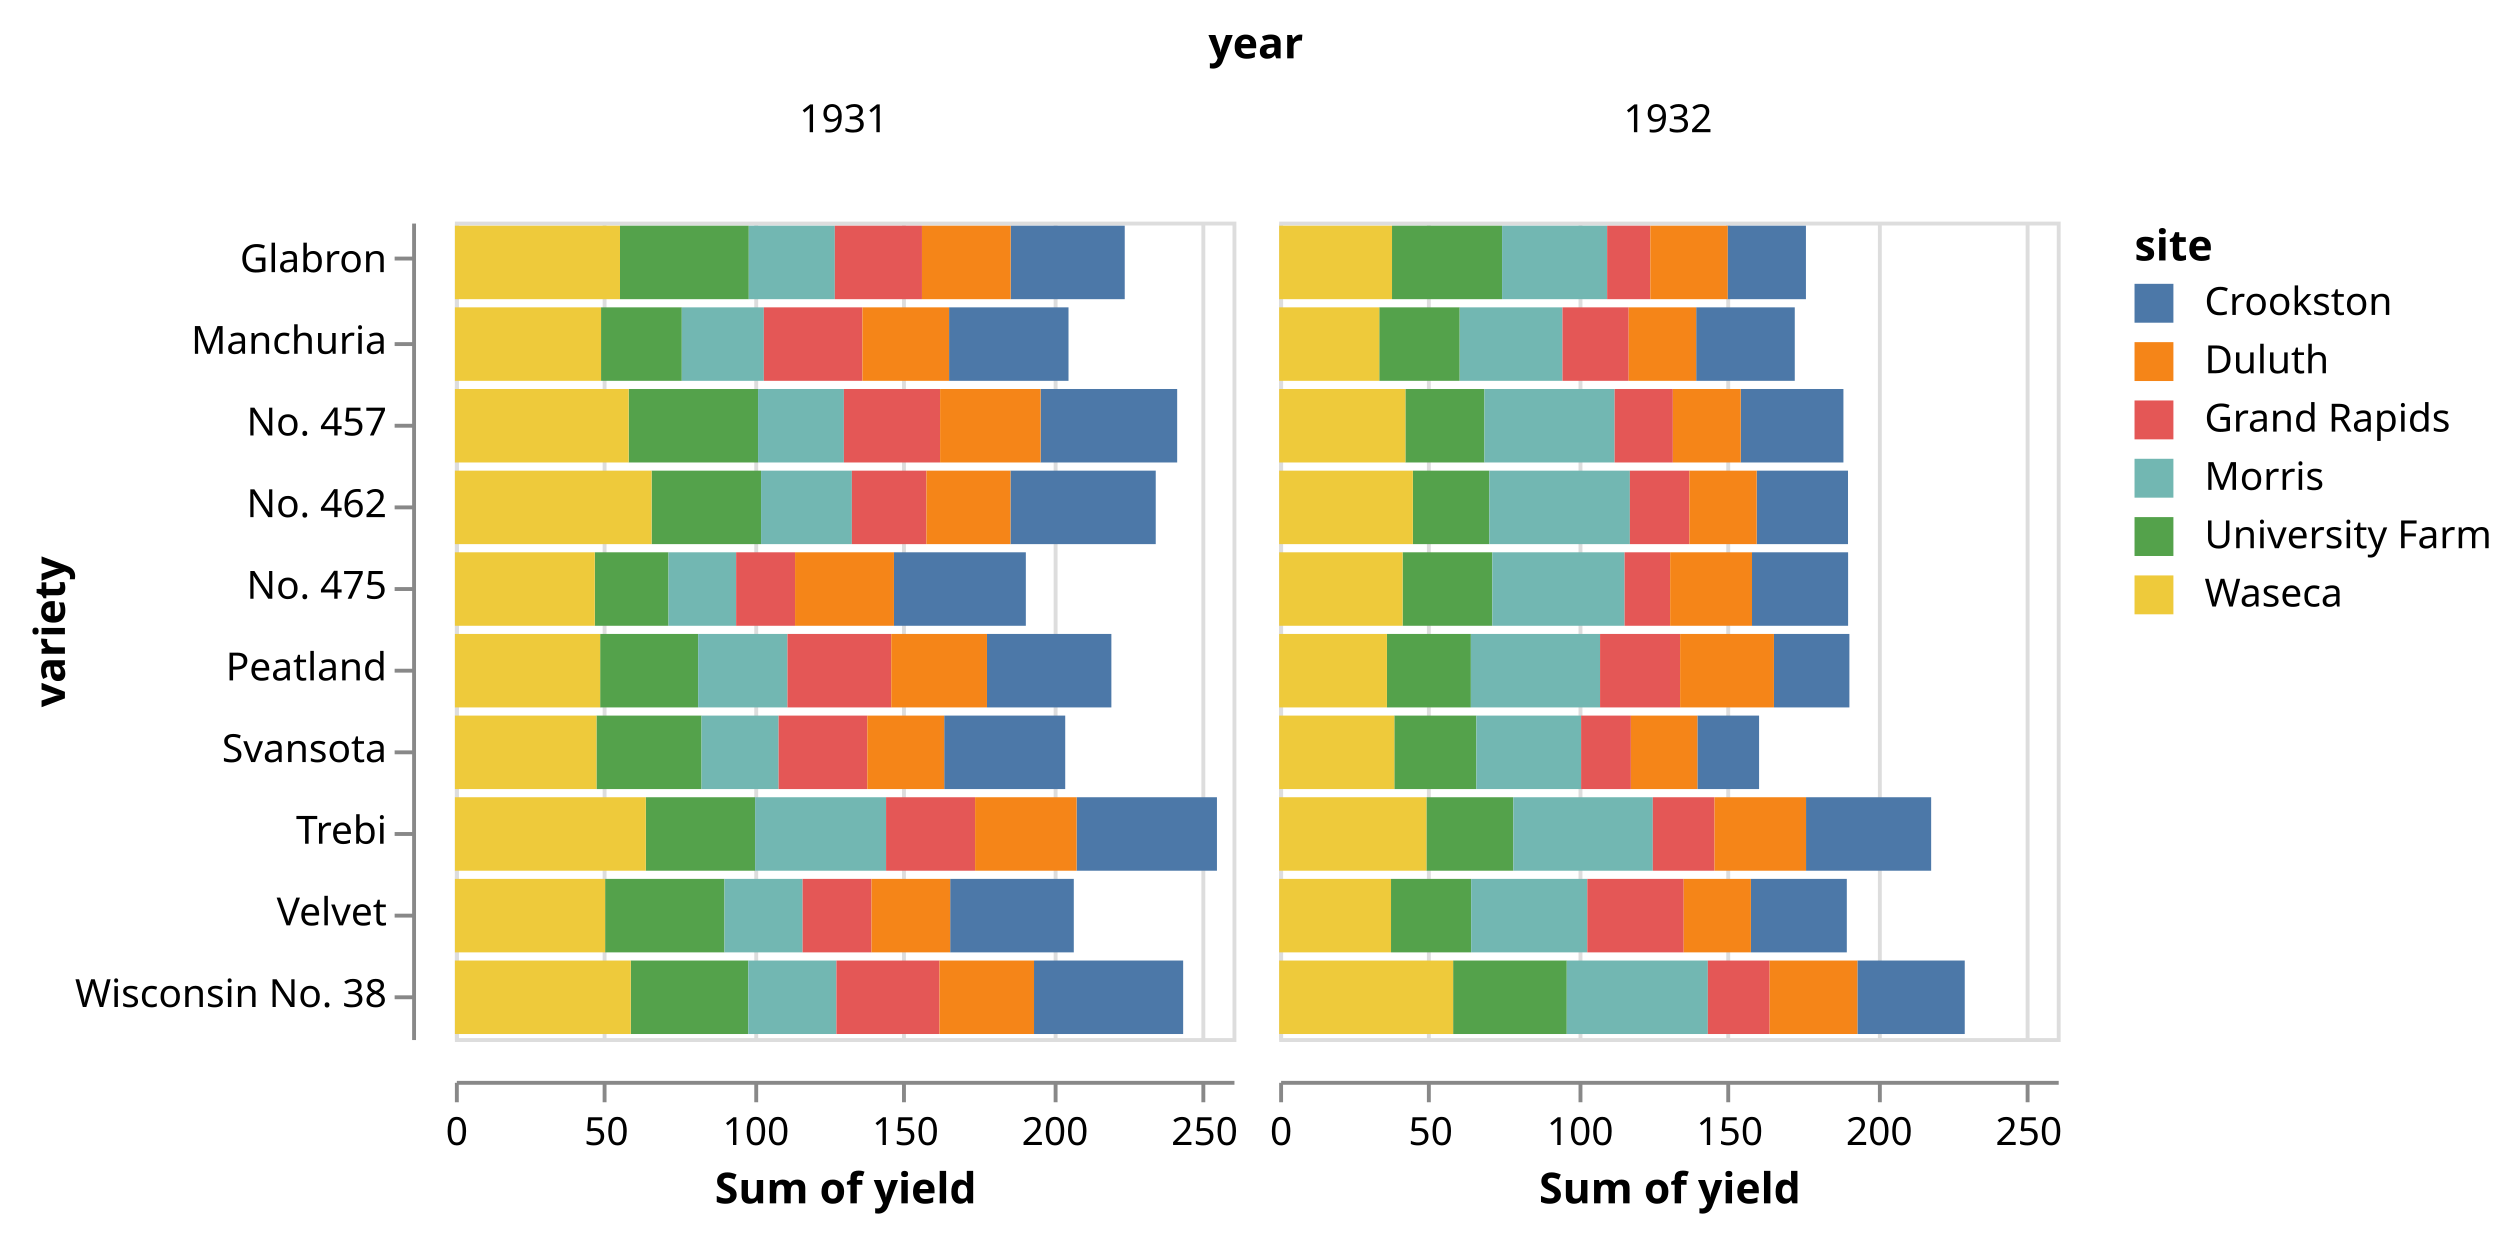
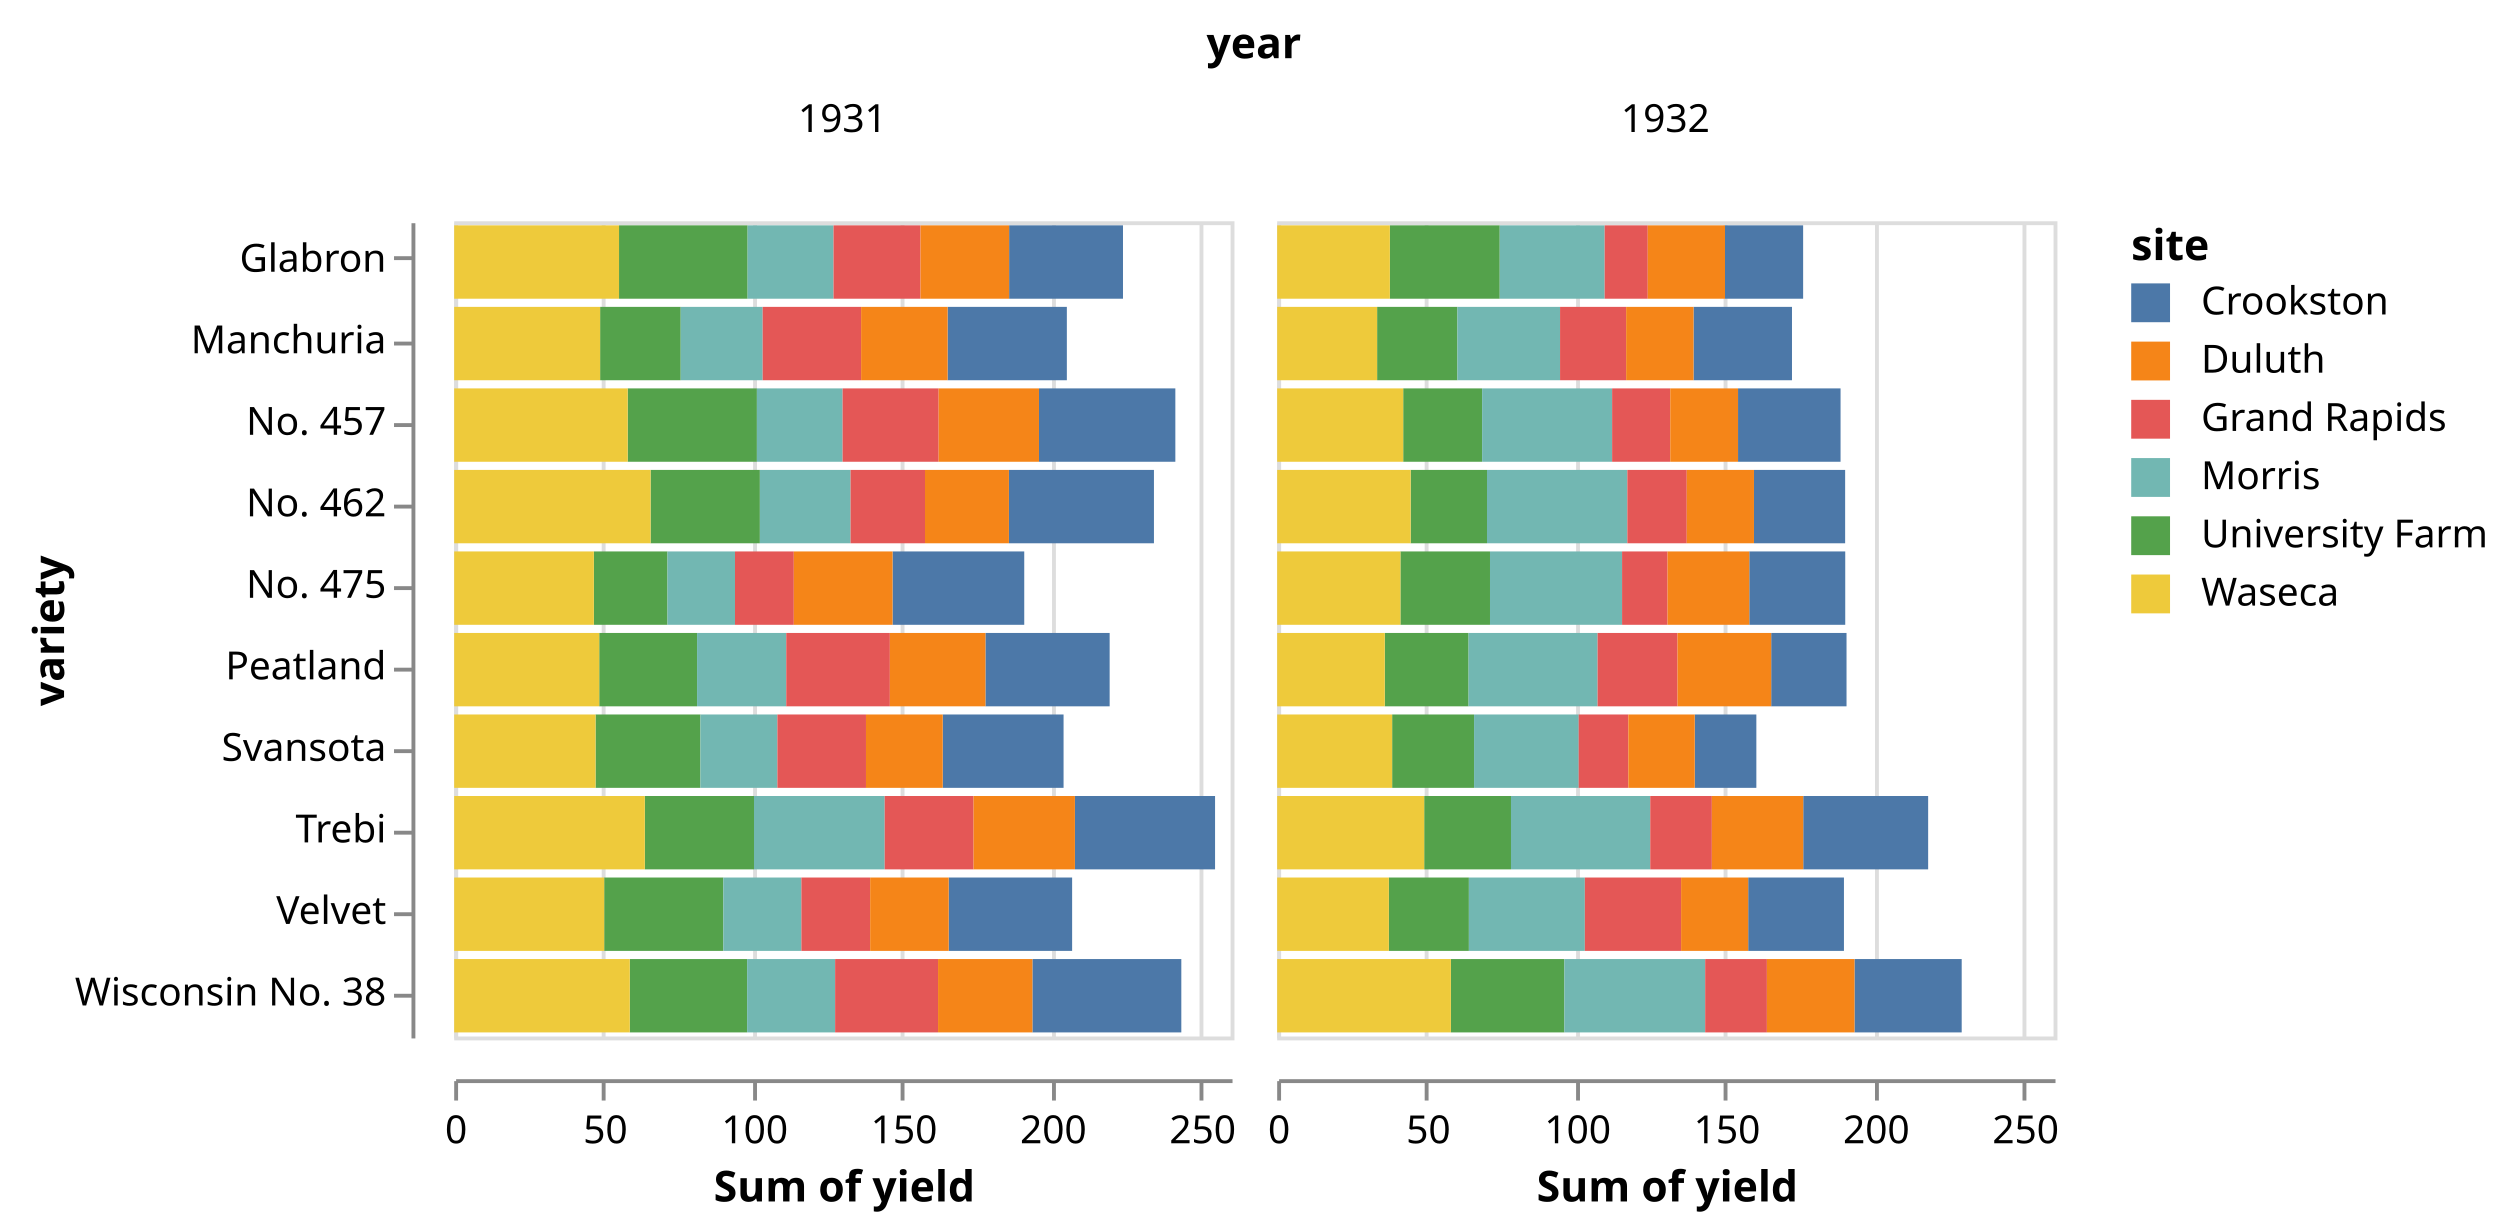
- <svg xmlns="http://www.w3.org/2000/svg" class="marks" width="643" height="317" viewBox="0 0 643 317" version="1.1">
+ <svg xmlns="http://www.w3.org/2000/svg" class="marks" width="644" height="317" viewBox="0 0 644 317" version="1.1">
  <g transform="translate(117,57)">
    <g class="mark-group role-frame root">
      <g transform="translate(0,0)">
        <path class="background" d="M0,0h0v0h0Z" style="fill: none;" />
        <g>
          <g class="mark-group role-column-title column_title">
            <g transform="translate(206,-42)">
              <path class="background" d="M0,0h0v0h0Z" style="fill: none;" />
              <g>
                <g class="mark-text role-column-title-text">
                  <text text-anchor="middle" transform="translate(0,0)" style="font: bold 11px sans-serif; fill: #000;">year</text>
                </g>
              </g>
            </g>
          </g>
          <g class="mark-group role-row-header row_header">
            <g transform="translate(-11,0)">
              <path class="background" d="M0,0h0v210h0Z" style="fill: none;" />
              <g>
                <g class="mark-group role-axis">
                  <g transform="translate(0.5,0.5)">
                    <path class="background" d="M0,0h0v0h0Z" style="pointer-events: none; fill: none;" />
                    <g>
                      <g class="mark-rule role-axis-tick" style="pointer-events: none;">
                        <line transform="translate(0,9)" x2="-5" y2="0" style="fill: none; stroke: #888; stroke-width: 1; opacity: 1;" />
                        <line transform="translate(0,31)" x2="-5" y2="0" style="fill: none; stroke: #888; stroke-width: 1; opacity: 1;" />
                        <line transform="translate(0,52)" x2="-5" y2="0" style="fill: none; stroke: #888; stroke-width: 1; opacity: 1;" />
                        <line transform="translate(0,73)" x2="-5" y2="0" style="fill: none; stroke: #888; stroke-width: 1; opacity: 1;" />
                        <line transform="translate(0,94)" x2="-5" y2="0" style="fill: none; stroke: #888; stroke-width: 1; opacity: 1;" />
                        <line transform="translate(0,115)" x2="-5" y2="0" style="fill: none; stroke: #888; stroke-width: 1; opacity: 1;" />
                        <line transform="translate(0,136)" x2="-5" y2="0" style="fill: none; stroke: #888; stroke-width: 1; opacity: 1;" />
                        <line transform="translate(0,157)" x2="-5" y2="0" style="fill: none; stroke: #888; stroke-width: 1; opacity: 1;" />
                        <line transform="translate(0,178)" x2="-5" y2="0" style="fill: none; stroke: #888; stroke-width: 1; opacity: 1;" />
                        <line transform="translate(0,199)" x2="-5" y2="0" style="fill: none; stroke: #888; stroke-width: 1; opacity: 1;" />
                      </g>
                      <g class="mark-text role-axis-label" style="pointer-events: none;">
                        <text text-anchor="end" transform="translate(-7,12.5)" style="font: 10px sans-serif; fill: #000; opacity: 1;">Glabron</text>
                        <text text-anchor="end" transform="translate(-7,33.5)" style="font: 10px sans-serif; fill: #000; opacity: 1;">Manchuria</text>
                        <text text-anchor="end" transform="translate(-7,54.5)" style="font: 10px sans-serif; fill: #000; opacity: 1;">No. 457</text>
                        <text text-anchor="end" transform="translate(-7,75.5)" style="font: 10px sans-serif; fill: #000; opacity: 1;">No. 462</text>
                        <text text-anchor="end" transform="translate(-7,96.5)" style="font: 10px sans-serif; fill: #000; opacity: 1;">No. 475</text>
                        <text text-anchor="end" transform="translate(-7,117.5)" style="font: 10px sans-serif; fill: #000; opacity: 1;">Peatland</text>
                        <text text-anchor="end" transform="translate(-7,138.5)" style="font: 10px sans-serif; fill: #000; opacity: 1;">Svansota</text>
                        <text text-anchor="end" transform="translate(-7,159.5)" style="font: 10px sans-serif; fill: #000; opacity: 1;">Trebi</text>
                        <text text-anchor="end" transform="translate(-7,180.5)" style="font: 10px sans-serif; fill: #000; opacity: 1;">Velvet</text>
                        <text text-anchor="end" transform="translate(-7,201.5)" style="font: 10px sans-serif; fill: #000; opacity: 1;">Wisconsin No. 38</text>
                      </g>
                      <g class="mark-rule role-axis-domain" style="pointer-events: none;">
                        <line transform="translate(0,0)" x2="0" y2="210" style="fill: none; stroke: #888; stroke-width: 1; opacity: 1;" />
                      </g>
                      <g class="mark-text role-axis-title" style="pointer-events: none;">
-                         <text text-anchor="middle" transform="translate(-87.80762,105) rotate(-90) translate(0,-2)" style="font: bold 11px sans-serif; fill: #000; opacity: 1;">variety</text>
+                         <text text-anchor="middle" transform="translate(-88,105) rotate(-90) translate(0,-2)" style="font: bold 11px sans-serif; fill: #000; opacity: 1;">variety</text>
                      </g>
                    </g>
                  </g>
                </g>
              </g>
            </g>
          </g>
          <g class="mark-group role-column-header column_header">
            <g transform="translate(0,-11)">
              <path class="background" d="M0,0h200v0h-200Z" style="fill: none;" />
              <g>
                <g class="mark-text role-title" style="pointer-events: none;">
                  <text text-anchor="middle" transform="translate(100,-12)" style="font: normal 10px sans-serif; fill: #000; opacity: 1;">1931</text>
                </g>
              </g>
            </g>
            <g transform="translate(212,-11)">
              <path class="background" d="M0,0h200v0h-200Z" style="fill: none;" />
              <g>
                <g class="mark-text role-title" style="pointer-events: none;">
                  <text text-anchor="middle" transform="translate(100,-12)" style="font: normal 10px sans-serif; fill: #000; opacity: 1;">1932</text>
                </g>
              </g>
            </g>
          </g>
          <g class="mark-group role-column-footer column_footer">
            <g transform="translate(0,221)">
              <path class="background" d="M0,0h200v0h-200Z" style="fill: none;" />
              <g>
                <g class="mark-group role-axis">
                  <g transform="translate(0.5,0.5)">
                    <path class="background" d="M0,0h0v0h0Z" style="pointer-events: none; fill: none;" />
                    <g>
                      <g class="mark-rule role-axis-tick" style="pointer-events: none;">
                        <line transform="translate(0,0)" x2="0" y2="5" style="fill: none; stroke: #888; stroke-width: 1; opacity: 1;" />
                        <line transform="translate(38,0)" x2="0" y2="5" style="fill: none; stroke: #888; stroke-width: 1; opacity: 1;" />
                        <line transform="translate(77,0)" x2="0" y2="5" style="fill: none; stroke: #888; stroke-width: 1; opacity: 1;" />
                        <line transform="translate(115,0)" x2="0" y2="5" style="fill: none; stroke: #888; stroke-width: 1; opacity: 1;" />
                        <line transform="translate(154,0)" x2="0" y2="5" style="fill: none; stroke: #888; stroke-width: 1; opacity: 1;" />
                        <line transform="translate(192,0)" x2="0" y2="5" style="fill: none; stroke: #888; stroke-width: 1; opacity: 1;" />
                      </g>
                      <g class="mark-text role-axis-label" style="pointer-events: none;">
                        <text text-anchor="middle" transform="translate(0,16)" style="font: 10px sans-serif; fill: #000; opacity: 1;">0</text>
                        <text text-anchor="middle" transform="translate(38.46154,16)" style="font: 10px sans-serif; fill: #000; opacity: 1;">50</text>
                        <text text-anchor="middle" transform="translate(76.92308,16)" style="font: 10px sans-serif; fill: #000; opacity: 1;">100</text>
                        <text text-anchor="middle" transform="translate(115.3846,16)" style="font: 10px sans-serif; fill: #000; opacity: 1;">150</text>
                        <text text-anchor="middle" transform="translate(153.8462,16)" style="font: 10px sans-serif; fill: #000; opacity: 1;">200</text>
                        <text text-anchor="middle" transform="translate(192.3077,16)" style="font: 10px sans-serif; fill: #000; opacity: 1;">250</text>
                      </g>
                      <g class="mark-rule role-axis-domain" style="pointer-events: none;">
                        <line transform="translate(0,0)" x2="200" y2="0" style="fill: none; stroke: #888; stroke-width: 1; opacity: 1;" />
                      </g>
                      <g class="mark-text role-axis-title" style="pointer-events: none;">
                        <text text-anchor="middle" transform="translate(100,31)" style="font: bold 11px sans-serif; fill: #000; opacity: 1;">Sum of yield</text>
                      </g>
                    </g>
                  </g>
                </g>
              </g>
            </g>
            <g transform="translate(212,221)">
              <path class="background" d="M0,0h200v0h-200Z" style="fill: none;" />
              <g>
                <g class="mark-group role-axis">
                  <g transform="translate(0.5,0.5)">
                    <path class="background" d="M0,0h0v0h0Z" style="pointer-events: none; fill: none;" />
                    <g>
                      <g class="mark-rule role-axis-tick" style="pointer-events: none;">
                        <line transform="translate(0,0)" x2="0" y2="5" style="fill: none; stroke: #888; stroke-width: 1; opacity: 1;" />
                        <line transform="translate(38,0)" x2="0" y2="5" style="fill: none; stroke: #888; stroke-width: 1; opacity: 1;" />
                        <line transform="translate(77,0)" x2="0" y2="5" style="fill: none; stroke: #888; stroke-width: 1; opacity: 1;" />
                        <line transform="translate(115,0)" x2="0" y2="5" style="fill: none; stroke: #888; stroke-width: 1; opacity: 1;" />
                        <line transform="translate(154,0)" x2="0" y2="5" style="fill: none; stroke: #888; stroke-width: 1; opacity: 1;" />
                        <line transform="translate(192,0)" x2="0" y2="5" style="fill: none; stroke: #888; stroke-width: 1; opacity: 1;" />
                      </g>
                      <g class="mark-text role-axis-label" style="pointer-events: none;">
                        <text text-anchor="middle" transform="translate(0,16)" style="font: 10px sans-serif; fill: #000; opacity: 1;">0</text>
                        <text text-anchor="middle" transform="translate(38.46154,16)" style="font: 10px sans-serif; fill: #000; opacity: 1;">50</text>
                        <text text-anchor="middle" transform="translate(76.92308,16)" style="font: 10px sans-serif; fill: #000; opacity: 1;">100</text>
                        <text text-anchor="middle" transform="translate(115.3846,16)" style="font: 10px sans-serif; fill: #000; opacity: 1;">150</text>
                        <text text-anchor="middle" transform="translate(153.8462,16)" style="font: 10px sans-serif; fill: #000; opacity: 1;">200</text>
                        <text text-anchor="middle" transform="translate(192.3077,16)" style="font: 10px sans-serif; fill: #000; opacity: 1;">250</text>
                      </g>
                      <g class="mark-rule role-axis-domain" style="pointer-events: none;">
                        <line transform="translate(0,0)" x2="200" y2="0" style="fill: none; stroke: #888; stroke-width: 1; opacity: 1;" />
                      </g>
                      <g class="mark-text role-axis-title" style="pointer-events: none;">
                        <text text-anchor="middle" transform="translate(100,31)" style="font: bold 11px sans-serif; fill: #000; opacity: 1;">Sum of yield</text>
                      </g>
                    </g>
                  </g>
                </g>
              </g>
            </g>
          </g>
          <g class="mark-group role-scope cell">
            <g transform="translate(0,0)">
              <path class="background" d="M0.5,0.5h200v210h-200Z" style="fill: transparent; stroke: #ddd;" />
              <g>
                <g class="mark-group role-axis">
                  <g transform="translate(0.5,210.5)">
                    <path class="background" d="M0,0h0v0h0Z" style="pointer-events: none; fill: none;" />
                    <g>
                      <g class="mark-rule role-axis-grid" style="pointer-events: none;">
                        <line transform="translate(0,0)" x2="0" y2="-210" style="fill: none; stroke: #ddd; stroke-width: 1; stroke-dasharray: ; opacity: 1;" />
                        <line transform="translate(38,0)" x2="0" y2="-210" style="fill: none; stroke: #ddd; stroke-width: 1; stroke-dasharray: ; opacity: 1;" />
                        <line transform="translate(77,0)" x2="0" y2="-210" style="fill: none; stroke: #ddd; stroke-width: 1; stroke-dasharray: ; opacity: 1;" />
                        <line transform="translate(115,0)" x2="0" y2="-210" style="fill: none; stroke: #ddd; stroke-width: 1; stroke-dasharray: ; opacity: 1;" />
                        <line transform="translate(154,0)" x2="0" y2="-210" style="fill: none; stroke: #ddd; stroke-width: 1; stroke-dasharray: ; opacity: 1;" />
                        <line transform="translate(192,0)" x2="0" y2="-210" style="fill: none; stroke: #ddd; stroke-width: 1; stroke-dasharray: ; opacity: 1;" />
                      </g>
                    </g>
                  </g>
                </g>
                <g class="mark-rect role-mark child_marks">
                  <path d="M37.59,22.05h20.769v18.9h-20.769Z" style="fill: #54a24b;" />
                  <path d="M0,22.05h37.59v18.9h-37.59Z" style="fill: #eeca3b;" />
                  <path d="M58.359,22.05h21.103v18.9h-21.103Z" style="fill: #72b7b2;" />
                  <path d="M127.103,22.05h30.718v18.9h-30.718Z" style="fill: #4c78a8;" />
                  <path d="M79.462,22.05h25.359v18.9h-25.359Z" style="fill: #e45756;" />
                  <path d="M104.821,22.05h22.282v18.9h-22.282Z" style="fill: #f58518;" />
                  <path d="M42.462,1.05h33.128v18.9h-33.128Z" style="fill: #54a24b;" />
                  <path d="M0,1.05h42.462v18.9h-42.462Z" style="fill: #eeca3b;" />
                  <path d="M75.59,1.05h22.128v18.9h-22.128Z" style="fill: #72b7b2;" />
                  <path d="M142.949,1.05h29.333v18.9h-29.333Z" style="fill: #4c78a8;" />
                  <path d="M97.718,1.05h22.41v18.9h-22.41Z" style="fill: #e45756;" />
                  <path d="M120.128,1.05h22.821v18.9h-22.821Z" style="fill: #f58518;" />
                  <path d="M36.41,127.05h27.026v18.9h-27.026Z" style="fill: #54a24b;" />
                  <path d="M0,127.05h36.41v18.9h-36.41Z" style="fill: #eeca3b;" />
                  <path d="M63.436,127.05h19.821v18.9h-19.821Z" style="fill: #72b7b2;" />
                  <path d="M125.846,127.05h31.128v18.9h-31.128Z" style="fill: #4c78a8;" />
                  <path d="M83.256,127.05h22.821v18.9h-22.821Z" style="fill: #e45756;" />
                  <path d="M106.077,127.05h19.769v18.9h-19.769Z" style="fill: #f58518;" />
                  <path d="M38.641,169.05h30.692v18.9h-30.692Z" style="fill: #54a24b;" />
                  <path d="M0,169.05h38.641v18.9h-38.641Z" style="fill: #eeca3b;" />
                  <path d="M69.333,169.05h20.103v18.9h-20.103Z" style="fill: #72b7b2;" />
                  <path d="M127.385,169.05h31.795v18.9h-31.795Z" style="fill: #4c78a8;" />
                  <path d="M89.436,169.05h17.718v18.9h-17.718Z" style="fill: #e45756;" />
                  <path d="M107.154,169.05h20.231v18.9h-20.231Z" style="fill: #f58518;" />
                  <path d="M49.103,148.05h28.128v18.9h-28.128Z" style="fill: #54a24b;" />
                  <path d="M0,148.05h49.103v18.9h-49.103Z" style="fill: #eeca3b;" />
                  <path d="M77.231,148.05h33.667v18.9h-33.667Z" style="fill: #72b7b2;" />
                  <path d="M159.897,148.05h36.103v18.9h-36.103Z" style="fill: #4c78a8;" />
                  <path d="M110.897,148.05h22.897v18.9h-22.897Z" style="fill: #e45756;" />
                  <path d="M133.795,148.05h26.103v18.9h-26.103Z" style="fill: #f58518;" />
                  <path d="M44.692,43.05h33.282v18.9h-33.282Z" style="fill: #54a24b;" />
                  <path d="M0,43.05h44.692v18.9h-44.692Z" style="fill: #eeca3b;" />
                  <path d="M77.974,43.05h22.077v18.9h-22.077Z" style="fill: #72b7b2;" />
                  <path d="M150.641,43.05h35.128v18.9h-35.128Z" style="fill: #4c78a8;" />
                  <path d="M100.051,43.05h24.744v18.9h-24.744Z" style="fill: #e45756;" />
                  <path d="M124.795,43.05h25.846v18.9h-25.846Z" style="fill: #f58518;" />
                  <path d="M50.59,64.05h28.154v18.9h-28.154Z" style="fill: #54a24b;" />
                  <path d="M0,64.05h50.59v18.9h-50.59Z" style="fill: #eeca3b;" />
                  <path d="M78.744,64.05h23.359v18.9h-23.359Z" style="fill: #72b7b2;" />
                  <path d="M142.897,64.05h37.359v18.9h-37.359Z" style="fill: #4c78a8;" />
                  <path d="M102.103,64.05h19.179v18.9h-19.179Z" style="fill: #e45756;" />
                  <path d="M121.282,64.05h21.615v18.9h-21.615Z" style="fill: #f58518;" />
                  <path d="M37.359,106.05h25.205v18.9h-25.205Z" style="fill: #54a24b;" />
                  <path d="M0,106.05h37.359v18.9h-37.359Z" style="fill: #eeca3b;" />
                  <path d="M62.564,106.05h22.974v18.9h-22.974Z" style="fill: #72b7b2;" />
                  <path d="M136.846,106.05h32v18.9h-32Z" style="fill: #4c78a8;" />
                  <path d="M85.538,106.05h26.692v18.9h-26.692Z" style="fill: #e45756;" />
                  <path d="M112.231,106.05h24.615v18.9h-24.615Z" style="fill: #f58518;" />
                  <path d="M35.974,85.05h18.974v18.9h-18.974Z" style="fill: #54a24b;" />
                  <path d="M0,85.05h35.974v18.9h-35.974Z" style="fill: #eeca3b;" />
                  <path d="M54.949,85.05h17.385v18.9h-17.385Z" style="fill: #72b7b2;" />
                  <path d="M112.923,85.05h33.923v18.9h-33.923Z" style="fill: #4c78a8;" />
                  <path d="M72.333,85.05h15.154v18.9h-15.154Z" style="fill: #e45756;" />
                  <path d="M87.487,85.05h25.436v18.9h-25.436Z" style="fill: #f58518;" />
                  <path d="M45.231,190.05h30.231v18.9h-30.231Z" style="fill: #54a24b;" />
                  <path d="M0,190.05h45.231v18.9h-45.231Z" style="fill: #eeca3b;" />
                  <path d="M75.462,190.05h22.667v18.9h-22.667Z" style="fill: #72b7b2;" />
                  <path d="M148.949,190.05h38.359v18.9h-38.359Z" style="fill: #4c78a8;" />
                  <path d="M98.128,190.05h26.513v18.9h-26.513Z" style="fill: #e45756;" />
                  <path d="M124.641,190.05h24.308v18.9h-24.308Z" style="fill: #f58518;" />
                </g>
              </g>
            </g>
            <g transform="translate(212,0)">
              <path class="background" d="M0.5,0.5h200v210h-200Z" style="fill: transparent; stroke: #ddd;" />
              <g>
                <g class="mark-group role-axis">
                  <g transform="translate(0.5,210.5)">
                    <path class="background" d="M0,0h0v0h0Z" style="pointer-events: none; fill: none;" />
                    <g>
                      <g class="mark-rule role-axis-grid" style="pointer-events: none;">
                        <line transform="translate(0,0)" x2="0" y2="-210" style="fill: none; stroke: #ddd; stroke-width: 1; stroke-dasharray: ; opacity: 1;" />
                        <line transform="translate(38,0)" x2="0" y2="-210" style="fill: none; stroke: #ddd; stroke-width: 1; stroke-dasharray: ; opacity: 1;" />
                        <line transform="translate(77,0)" x2="0" y2="-210" style="fill: none; stroke: #ddd; stroke-width: 1; stroke-dasharray: ; opacity: 1;" />
                        <line transform="translate(115,0)" x2="0" y2="-210" style="fill: none; stroke: #ddd; stroke-width: 1; stroke-dasharray: ; opacity: 1;" />
                        <line transform="translate(154,0)" x2="0" y2="-210" style="fill: none; stroke: #ddd; stroke-width: 1; stroke-dasharray: ; opacity: 1;" />
                        <line transform="translate(192,0)" x2="0" y2="-210" style="fill: none; stroke: #ddd; stroke-width: 1; stroke-dasharray: ; opacity: 1;" />
                      </g>
                    </g>
                  </g>
                </g>
                <g class="mark-rect role-mark child_marks">
                  <path d="M25.744,22.05h20.692v18.9h-20.692Z" style="fill: #54a24b;" />
                  <path d="M0,22.05h25.744v18.9h-25.744Z" style="fill: #eeca3b;" />
                  <path d="M46.436,22.05h26.436v18.9h-26.436Z" style="fill: #72b7b2;" />
                  <path d="M107.256,22.05h25.359v18.9h-25.359Z" style="fill: #4c78a8;" />
                  <path d="M72.872,22.05h17.026v18.9h-17.026Z" style="fill: #e45756;" />
                  <path d="M89.897,22.05h17.359v18.9h-17.359Z" style="fill: #f58518;" />
                  <path d="M29.026,1.05h28.308v18.9h-28.308Z" style="fill: #54a24b;" />
                  <path d="M0,1.05h29.026v18.9h-29.026Z" style="fill: #eeca3b;" />
                  <path d="M57.333,1.05h27.026v18.9h-27.026Z" style="fill: #72b7b2;" />
                  <path d="M115.359,1.05h20.128v18.9h-20.128Z" style="fill: #4c78a8;" />
                  <path d="M84.359,1.05h11.103v18.9h-11.103Z" style="fill: #e45756;" />
                  <path d="M95.462,1.05h19.897v18.9h-19.897Z" style="fill: #f58518;" />
                  <path d="M29.615,127.05h21.103v18.9h-21.103Z" style="fill: #54a24b;" />
                  <path d="M0,127.05h29.615v18.9h-29.615Z" style="fill: #eeca3b;" />
                  <path d="M50.718,127.05h26.949v18.9h-26.949Z" style="fill: #72b7b2;" />
                  <path d="M107.564,127.05h15.872v18.9h-15.872Z" style="fill: #4c78a8;" />
                  <path d="M77.667,127.05h12.795v18.9h-12.795Z" style="fill: #e45756;" />
                  <path d="M90.462,127.05h17.103v18.9h-17.103Z" style="fill: #f58518;" />
                  <path d="M28.769,169.05h20.615v18.9h-20.615Z" style="fill: #54a24b;" />
                  <path d="M0,169.05h28.769v18.9h-28.769Z" style="fill: #eeca3b;" />
                  <path d="M49.385,169.05h29.872v18.9h-29.872Z" style="fill: #72b7b2;" />
                  <path d="M121.333,169.05h24.667v18.9h-24.667Z" style="fill: #4c78a8;" />
                  <path d="M79.256,169.05h24.795v18.9h-24.795Z" style="fill: #e45756;" />
                  <path d="M104.051,169.05h17.282v18.9h-17.282Z" style="fill: #f58518;" />
                  <path d="M37.872,148.05h22.359v18.9h-22.359Z" style="fill: #54a24b;" />
                  <path d="M0,148.05h37.872v18.9h-37.872Z" style="fill: #eeca3b;" />
                  <path d="M60.231,148.05h35.872v18.9h-35.872Z" style="fill: #72b7b2;" />
                  <path d="M135.513,148.05h32.179v18.9h-32.179Z" style="fill: #4c78a8;" />
                  <path d="M96.103,148.05h15.872v18.9h-15.872Z" style="fill: #e45756;" />
                  <path d="M111.974,148.05h23.538v18.9h-23.538Z" style="fill: #f58518;" />
                  <path d="M32.462,43.05h20.333v18.9h-20.333Z" style="fill: #54a24b;" />
                  <path d="M0,43.05h32.462v18.9h-32.462Z" style="fill: #eeca3b;" />
                  <path d="M52.795,43.05h33.487v18.9h-33.487Z" style="fill: #72b7b2;" />
                  <path d="M118.718,43.05h26.41v18.9h-26.41Z" style="fill: #4c78a8;" />
                  <path d="M86.282,43.05h14.974v18.9h-14.974Z" style="fill: #e45756;" />
                  <path d="M101.256,43.05h17.462v18.9h-17.462Z" style="fill: #f58518;" />
                  <path d="M34.385,64.05h19.667v18.9h-19.667Z" style="fill: #54a24b;" />
                  <path d="M0,64.05h34.385v18.9h-34.385Z" style="fill: #eeca3b;" />
                  <path d="M54.051,64.05h36.154v18.9h-36.154Z" style="fill: #72b7b2;" />
                  <path d="M122.821,64.05h23.487v18.9h-23.487Z" style="fill: #4c78a8;" />
                  <path d="M90.205,64.05h15.308v18.9h-15.308Z" style="fill: #e45756;" />
                  <path d="M105.513,64.05h17.308v18.9h-17.308Z" style="fill: #f58518;" />
                  <path d="M27.718,106.05h21.59v18.9h-21.59Z" style="fill: #54a24b;" />
                  <path d="M0,106.05h27.718v18.9h-27.718Z" style="fill: #eeca3b;" />
                  <path d="M49.308,106.05h33.231v18.9h-33.231Z" style="fill: #72b7b2;" />
                  <path d="M127.256,106.05h19.41v18.9h-19.41Z" style="fill: #4c78a8;" />
                  <path d="M82.538,106.05h20.59v18.9h-20.59Z" style="fill: #e45756;" />
                  <path d="M103.128,106.05h24.128v18.9h-24.128Z" style="fill: #f58518;" />
                  <path d="M31.744,85.05h23.077v18.9h-23.077Z" style="fill: #54a24b;" />
                  <path d="M0,85.05h31.744v18.9h-31.744Z" style="fill: #eeca3b;" />
                  <path d="M54.821,85.05h34.026v18.9h-34.026Z" style="fill: #72b7b2;" />
                  <path d="M121.615,85.05h24.718v18.9h-24.718Z" style="fill: #4c78a8;" />
                  <path d="M88.846,85.05h11.718v18.9h-11.718Z" style="fill: #e45756;" />
                  <path d="M100.564,85.05h21.051v18.9h-21.051Z" style="fill: #f58518;" />
                  <path d="M44.744,190.05h29.231v18.9h-29.231Z" style="fill: #54a24b;" />
                  <path d="M0,190.05h44.744v18.9h-44.744Z" style="fill: #eeca3b;" />
                  <path d="M73.974,190.05h36.282v18.9h-36.282Z" style="fill: #72b7b2;" />
                  <path d="M148.718,190.05h27.615v18.9h-27.615Z" style="fill: #4c78a8;" />
                  <path d="M110.256,190.05h15.897v18.9h-15.897Z" style="fill: #e45756;" />
                  <path d="M126.154,190.05h22.564v18.9h-22.564Z" style="fill: #f58518;" />
                </g>
              </g>
            </g>
          </g>
          <g class="mark-group role-legend">
            <g transform="translate(432,0)">
-               <path class="background" d="M0,0h89v101h-89Z" style="pointer-events: none; fill: none;" />
+               <path class="background" d="M0,0h90v101h-90Z" style="pointer-events: none; fill: none;" />
              <g>
                <g class="mark-group role-legend-entry">
                  <g transform="translate(0,16)">
                    <path class="background" d="M0,0h0v0h0Z" style="pointer-events: none; fill: none;" />
                    <g>
                      <g class="mark-symbol role-legend-symbol" style="pointer-events: none;">
                        <path transform="translate(5,5)" d="M-5,-5h10v10h-10Z" style="fill: #4c78a8; stroke-width: 1.5; opacity: 1;" />
                        <path transform="translate(5,20)" d="M-5,-5h10v10h-10Z" style="fill: #f58518; stroke-width: 1.5; opacity: 1;" />
                        <path transform="translate(5,35)" d="M-5,-5h10v10h-10Z" style="fill: #e45756; stroke-width: 1.5; opacity: 1;" />
                        <path transform="translate(5,50)" d="M-5,-5h10v10h-10Z" style="fill: #72b7b2; stroke-width: 1.5; opacity: 1;" />
                        <path transform="translate(5,65)" d="M-5,-5h10v10h-10Z" style="fill: #54a24b; stroke-width: 1.5; opacity: 1;" />
                        <path transform="translate(5,80)" d="M-5,-5h10v10h-10Z" style="fill: #eeca3b; stroke-width: 1.5; opacity: 1;" />
                      </g>
                      <g class="mark-text role-legend-label" style="pointer-events: none;">
                        <text text-anchor="start" transform="translate(18,8)" style="font: 10px sans-serif; fill: #000; opacity: 1;">Crookston</text>
                        <text text-anchor="start" transform="translate(18,23)" style="font: 10px sans-serif; fill: #000; opacity: 1;">Duluth</text>
                        <text text-anchor="start" transform="translate(18,38)" style="font: 10px sans-serif; fill: #000; opacity: 1;">Grand Rapids</text>
                        <text text-anchor="start" transform="translate(18,53)" style="font: 10px sans-serif; fill: #000; opacity: 1;">Morris</text>
                        <text text-anchor="start" transform="translate(18,68)" style="font: 10px sans-serif; fill: #000; opacity: 1;">University Farm</text>
                        <text text-anchor="start" transform="translate(18,83)" style="font: 10px sans-serif; fill: #000; opacity: 1;">Waseca</text>
                      </g>
                    </g>
                  </g>
                </g>
                <g class="mark-text role-legend-title" style="pointer-events: none;">
                  <text text-anchor="start" transform="translate(0,10)" style="font: bold 11px sans-serif; fill: #000; opacity: 1;">site</text>
                </g>
              </g>
            </g>
          </g>
        </g>
      </g>
    </g>
  </g>
</svg>
